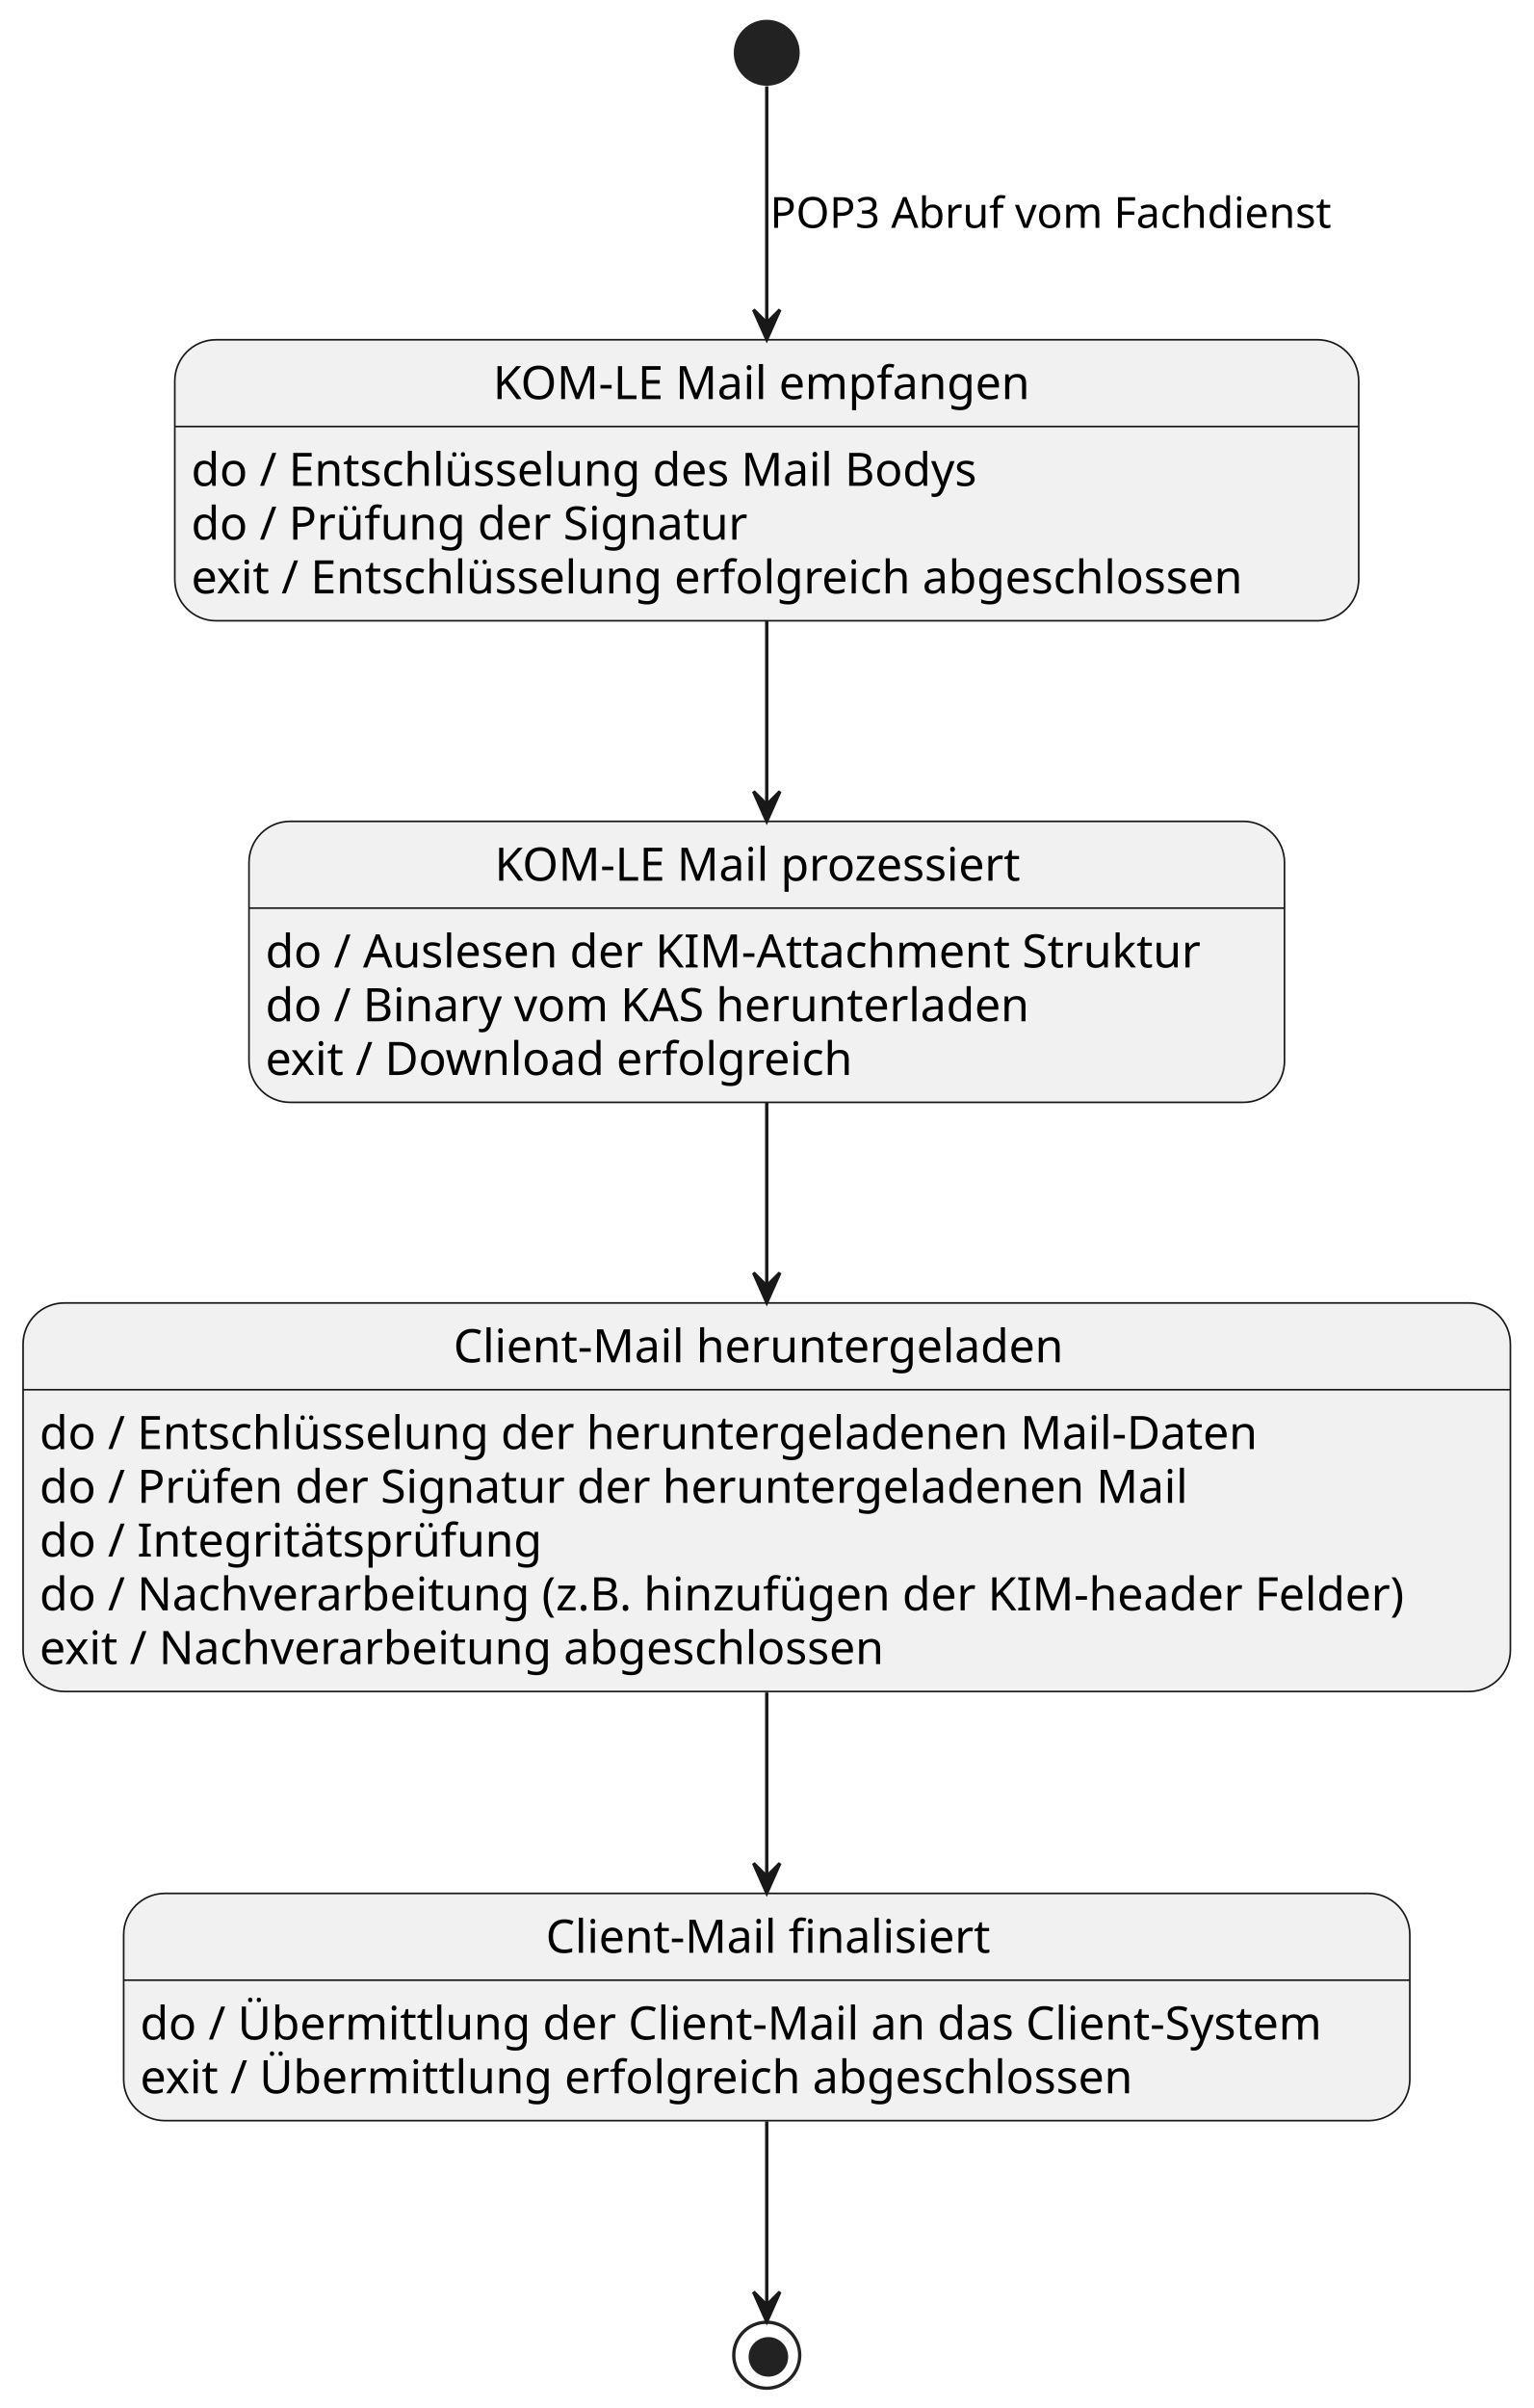
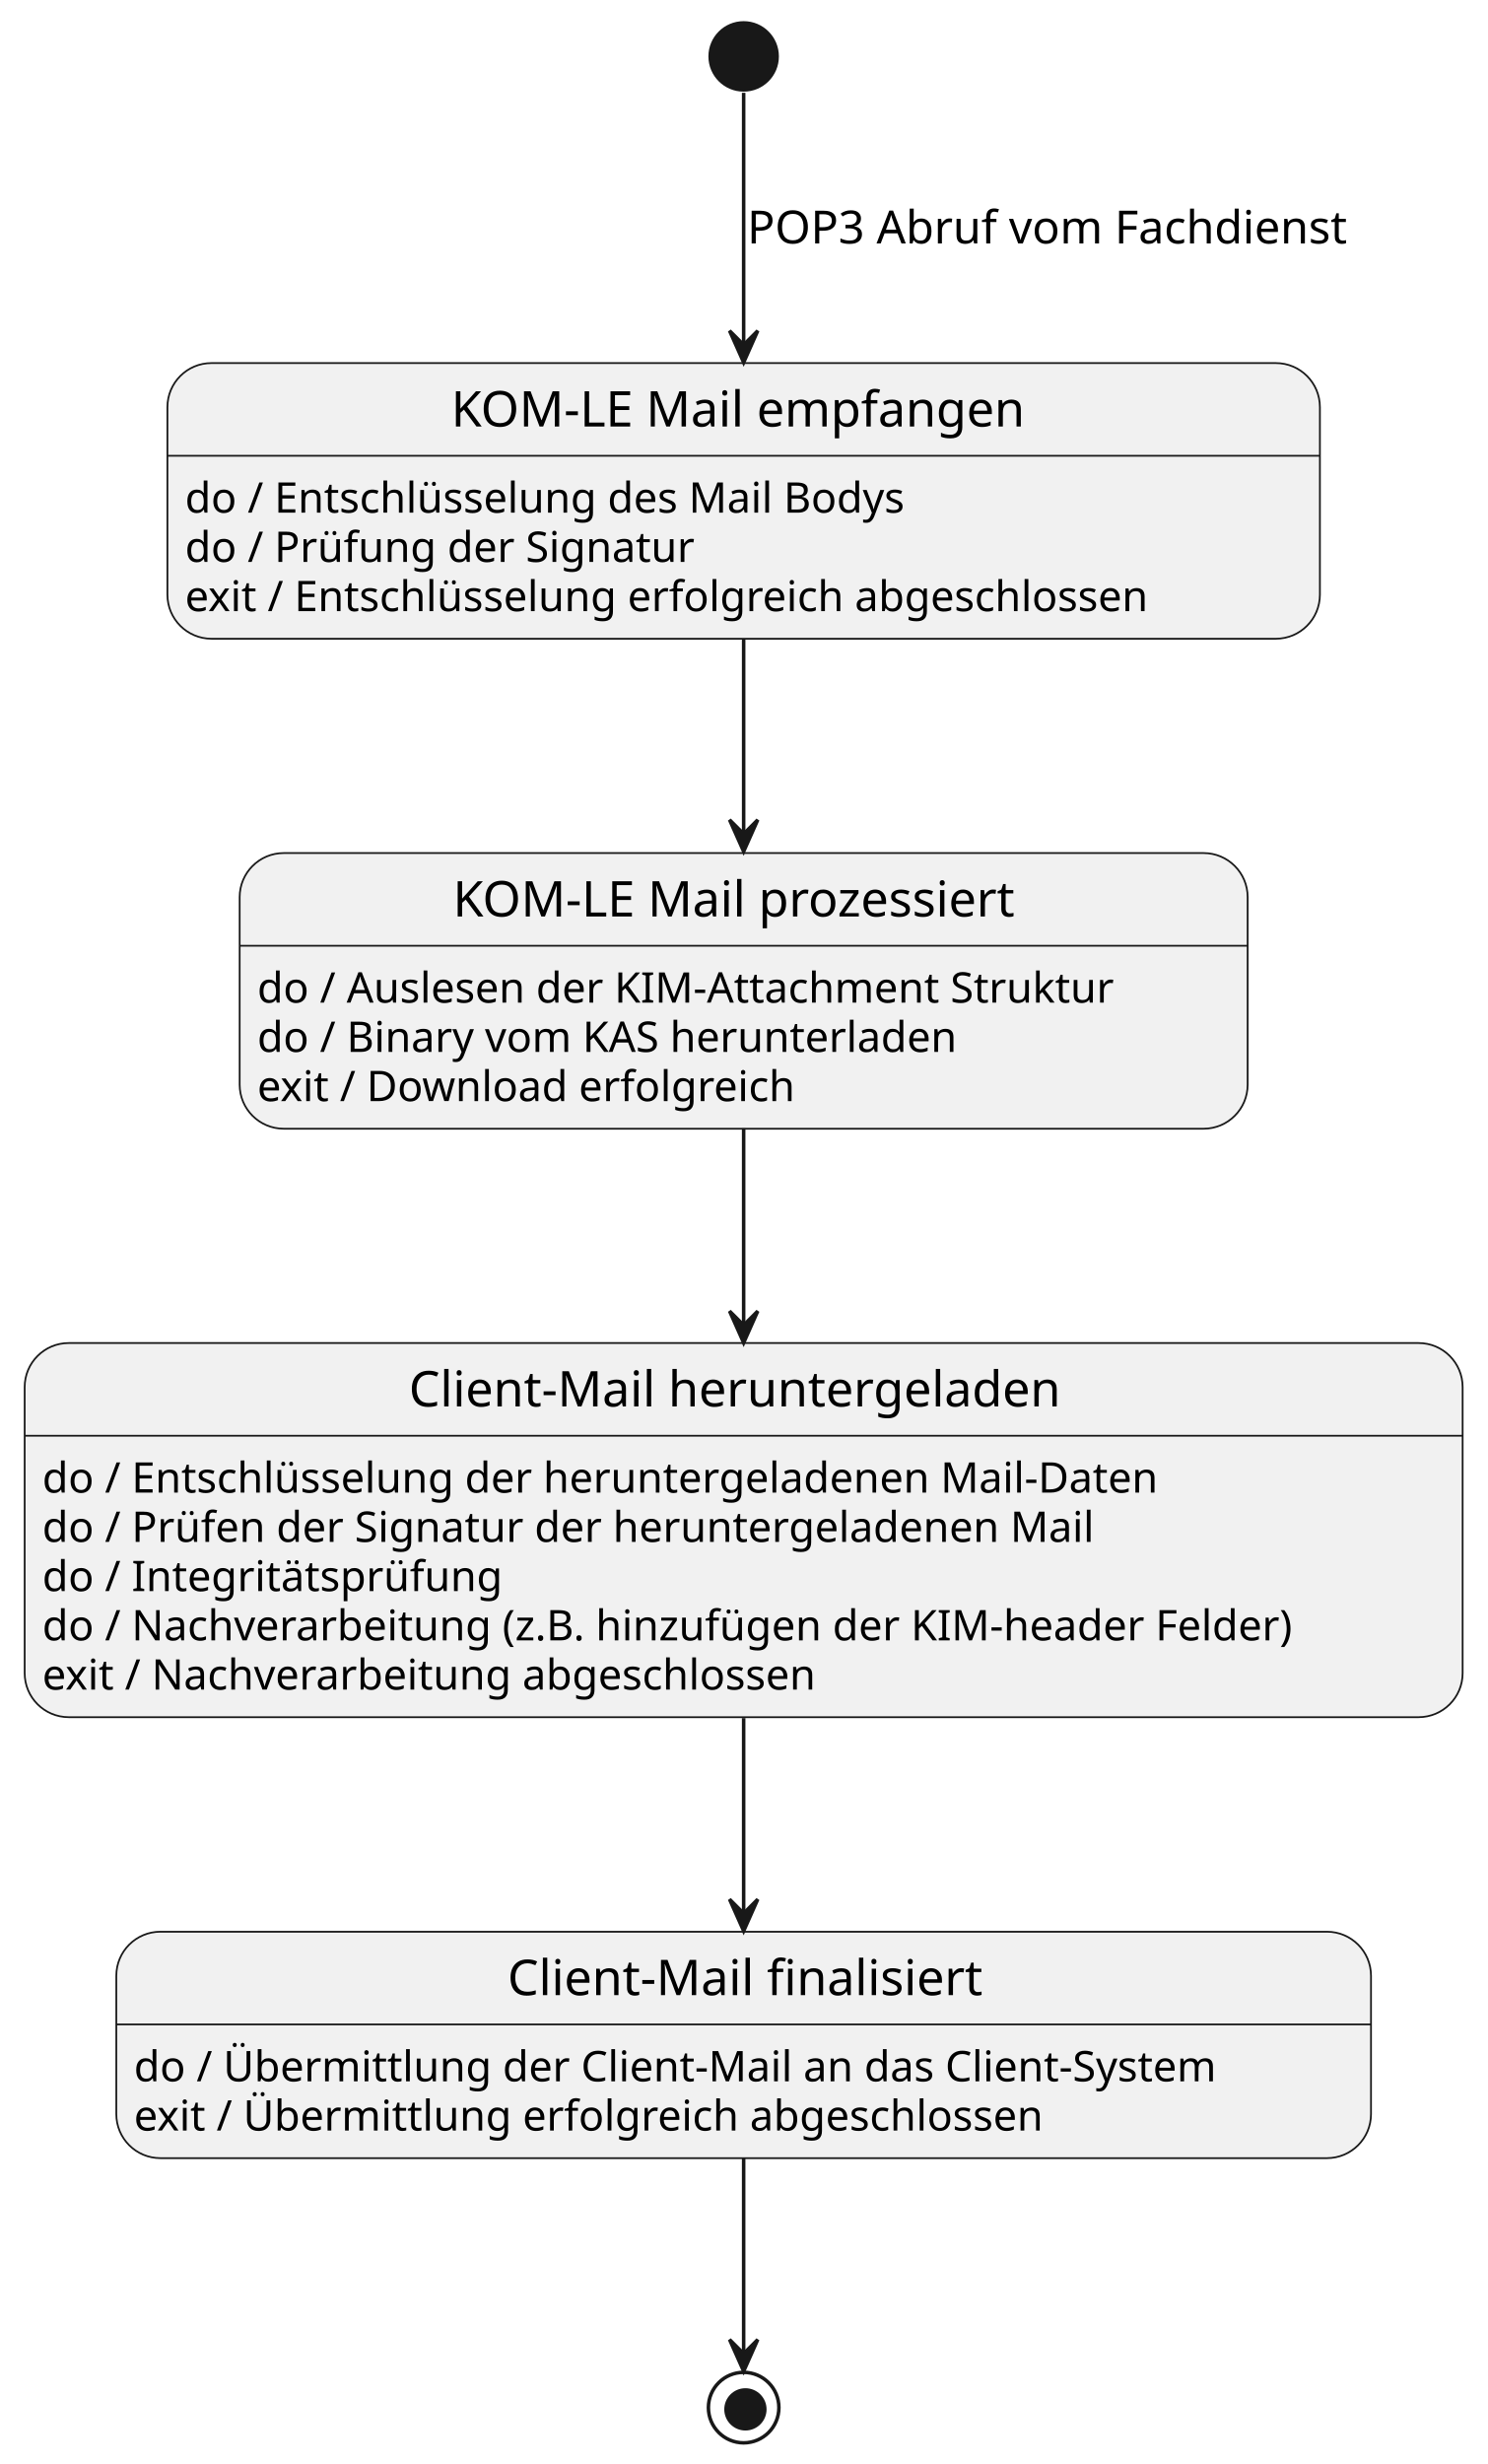
- <svg xmlns="http://www.w3.org/2000/svg" contentStyleType="text/css" height="730px" preserveAspectRatio="none" style="width:465px;height:730px;background:#FFFFFF;" version="1.1" viewBox="0 0 465 730" width="465px" zoomAndPan="magnify">
+ <svg xmlns="http://www.w3.org/2000/svg" contentStyleType="text/css" height="699px" preserveAspectRatio="none" style="width:422px;height:699px;background:#FFFFFF;" version="1.1" viewBox="0 0 422 699" width="422px" zoomAndPan="magnify">
  <defs />
  <g>
    <g id="rkm">
-       <rect fill="#F1F1F1" height="85.188" rx="12.5" ry="12.5" style="stroke:#181818;stroke-width:0.5;" width="359" x="53" y="103" />
-       <line style="stroke:#181818;stroke-width:0.5;" x1="53" x2="412" y1="129.297" y2="129.297" />
-       <text fill="#000000" font-family="sans-serif" font-size="14" lengthAdjust="spacing" textLength="166" x="149.5" y="120.995">KOM-LE Mail empfangen</text>
-       <text fill="#000000" font-family="sans-serif" font-size="14" lengthAdjust="spacing" textLength="253" x="58" y="147.292">do / Entschlüsselung des Mail Bodys</text>
-       <text fill="#000000" font-family="sans-serif" font-size="14" lengthAdjust="spacing" textLength="173" x="58" y="163.589">do / Prüfung der Signatur</text>
-       <text fill="#000000" font-family="sans-serif" font-size="14" lengthAdjust="spacing" textLength="339" x="58" y="179.886">exit / Entschlüsselung erfolgreich abgeschlossen</text>
+       <rect fill="#F1F1F1" height="78.203" rx="12.5" ry="12.5" style="stroke:#181818;stroke-width:0.5;" width="327" x="47.5" y="103" />
+       <line style="stroke:#181818;stroke-width:0.5;" x1="47.5" x2="374.5" y1="129.297" y2="129.297" />
+       <text fill="#000000" font-family="sans-serif" font-size="14" lengthAdjust="spacing" textLength="166" x="128" y="120.995">KOM-LE Mail empfangen</text>
+       <text fill="#000000" font-family="sans-serif" font-size="12" lengthAdjust="spacing" textLength="227" x="52.5" y="145.435">do / Entschlüsselung des Mail Bodys</text>
+       <text fill="#000000" font-family="sans-serif" font-size="12" lengthAdjust="spacing" textLength="159" x="52.5" y="159.404">do / Prüfung der Signatur</text>
+       <text fill="#000000" font-family="sans-serif" font-size="12" lengthAdjust="spacing" textLength="307" x="52.5" y="173.373">exit / Entschlüsselung erfolgreich abgeschlossen</text>
    </g>
    <g id="dkm">
-       <rect fill="#F1F1F1" height="85.188" rx="12.5" ry="12.5" style="stroke:#181818;stroke-width:0.5;" width="314" x="75.5" y="249" />
-       <line style="stroke:#181818;stroke-width:0.5;" x1="75.5" x2="389.5" y1="275.297" y2="275.297" />
-       <text fill="#000000" font-family="sans-serif" font-size="14" lengthAdjust="spacing" textLength="165" x="150" y="266.995">KOM-LE Mail prozessiert</text>
-       <text fill="#000000" font-family="sans-serif" font-size="14" lengthAdjust="spacing" textLength="294" x="80.5" y="293.292">do / Auslesen der KIM-Attachment Struktur</text>
-       <text fill="#000000" font-family="sans-serif" font-size="14" lengthAdjust="spacing" textLength="239" x="80.5" y="309.589">do / Binary vom KAS herunterladen</text>
-       <text fill="#000000" font-family="sans-serif" font-size="14" lengthAdjust="spacing" textLength="183" x="80.5" y="325.886">exit / Download erfolgreich</text>
+       <rect fill="#F1F1F1" height="78.203" rx="12.5" ry="12.5" style="stroke:#181818;stroke-width:0.5;" width="286" x="68" y="242" />
+       <line style="stroke:#181818;stroke-width:0.5;" x1="68" x2="354" y1="268.297" y2="268.297" />
+       <text fill="#000000" font-family="sans-serif" font-size="14" lengthAdjust="spacing" textLength="165" x="128.5" y="259.995">KOM-LE Mail prozessiert</text>
+       <text fill="#000000" font-family="sans-serif" font-size="12" lengthAdjust="spacing" textLength="266" x="73" y="284.435">do / Auslesen der KIM-Attachment Struktur</text>
+       <text fill="#000000" font-family="sans-serif" font-size="12" lengthAdjust="spacing" textLength="216" x="73" y="298.404">do / Binary vom KAS herunterladen</text>
+       <text fill="#000000" font-family="sans-serif" font-size="12" lengthAdjust="spacing" textLength="166" x="73" y="312.373">exit / Download erfolgreich</text>
    </g>
    <g id="kdcm">
-       <rect fill="#F1F1F1" height="117.781" rx="12.5" ry="12.5" style="stroke:#181818;stroke-width:0.5;" width="451" x="7" y="395" />
-       <line style="stroke:#181818;stroke-width:0.5;" x1="7" x2="458" y1="421.297" y2="421.297" />
-       <text fill="#000000" font-family="sans-serif" font-size="14" lengthAdjust="spacing" textLength="190" x="137.5" y="412.995">Client-Mail heruntergeladen</text>
-       <text fill="#000000" font-family="sans-serif" font-size="14" lengthAdjust="spacing" textLength="388" x="12" y="439.292">do / Entschlüsselung der heruntergeladenen Mail-Daten</text>
-       <text fill="#000000" font-family="sans-serif" font-size="14" lengthAdjust="spacing" textLength="359" x="12" y="455.589">do / Prüfen der Signatur der heruntergeladenen Mail</text>
-       <text fill="#000000" font-family="sans-serif" font-size="14" lengthAdjust="spacing" textLength="154" x="12" y="471.886">do / Integritätsprüfung</text>
-       <text fill="#000000" font-family="sans-serif" font-size="14" lengthAdjust="spacing" textLength="431" x="12" y="488.183">do / Nachverarbeitung (z.B. hinzufügen der KIM-header Felder)</text>
-       <text fill="#000000" font-family="sans-serif" font-size="14" lengthAdjust="spacing" textLength="269" x="12" y="504.479">exit / Nachverarbeitung abgeschlossen</text>
+       <rect fill="#F1F1F1" height="106.141" rx="12.5" ry="12.5" style="stroke:#181818;stroke-width:0.5;" width="408" x="7" y="381" />
+       <line style="stroke:#181818;stroke-width:0.5;" x1="7" x2="415" y1="407.297" y2="407.297" />
+       <text fill="#000000" font-family="sans-serif" font-size="14" lengthAdjust="spacing" textLength="190" x="116" y="398.995">Client-Mail heruntergeladen</text>
+       <text fill="#000000" font-family="sans-serif" font-size="12" lengthAdjust="spacing" textLength="352" x="12" y="423.435">do / Entschlüsselung der heruntergeladenen Mail-Daten</text>
+       <text fill="#000000" font-family="sans-serif" font-size="12" lengthAdjust="spacing" textLength="330" x="12" y="437.404">do / Prüfen der Signatur der heruntergeladenen Mail</text>
+       <text fill="#000000" font-family="sans-serif" font-size="12" lengthAdjust="spacing" textLength="142" x="12" y="451.373">do / Integritätsprüfung</text>
+       <text fill="#000000" font-family="sans-serif" font-size="12" lengthAdjust="spacing" textLength="388" x="12" y="465.342">do / Nachverarbeitung (z.B. hinzufügen der KIM-header Felder)</text>
+       <text fill="#000000" font-family="sans-serif" font-size="12" lengthAdjust="spacing" textLength="245" x="12" y="479.31">exit / Nachverarbeitung abgeschlossen</text>
    </g>
    <g id="cm">
-       <rect fill="#F1F1F1" height="68.891" rx="12.5" ry="12.5" style="stroke:#181818;stroke-width:0.5;" width="390" x="37.5" y="574" />
-       <line style="stroke:#181818;stroke-width:0.5;" x1="37.5" x2="427.5" y1="600.297" y2="600.297" />
-       <text fill="#000000" font-family="sans-serif" font-size="14" lengthAdjust="spacing" textLength="134" x="165.5" y="591.995">Client-Mail finalisiert</text>
-       <text fill="#000000" font-family="sans-serif" font-size="14" lengthAdjust="spacing" textLength="370" x="42.5" y="618.292">do / Übermittlung der Client-Mail an das Client-System</text>
-       <text fill="#000000" font-family="sans-serif" font-size="14" lengthAdjust="spacing" textLength="313" x="42.5" y="634.589">exit / Übermittlung erfolgreich abgeschlossen</text>
+       <rect fill="#F1F1F1" height="64.234" rx="12.5" ry="12.5" style="stroke:#181818;stroke-width:0.5;" width="356" x="33" y="548" />
+       <line style="stroke:#181818;stroke-width:0.5;" x1="33" x2="389" y1="574.297" y2="574.297" />
+       <text fill="#000000" font-family="sans-serif" font-size="14" lengthAdjust="spacing" textLength="134" x="144" y="565.995">Client-Mail finalisiert</text>
+       <text fill="#000000" font-family="sans-serif" font-size="12" lengthAdjust="spacing" textLength="336" x="38" y="590.436">do / Übermittlung der Client-Mail an das Client-System</text>
+       <text fill="#000000" font-family="sans-serif" font-size="12" lengthAdjust="spacing" textLength="285" x="38" y="604.404">exit / Übermittlung erfolgreich abgeschlossen</text>
    </g>
-     <ellipse cx="232.5" cy="16" fill="#222222" rx="10" ry="10" style="stroke:none;stroke-width:1.0;" />
-     <ellipse cx="232.5" cy="714" fill="none" rx="10" ry="10" style="stroke:#222222;stroke-width:1.0;" />
-     <ellipse cx="233" cy="714.5" fill="#222222" rx="6" ry="6" style="stroke:none;stroke-width:1.0;" />
-     <g id="link_*start_rkm">
-       <path d="M232.5,26.17 C232.5,41.05 232.5,71.44 232.5,97.7 " fill="none" id="*start-to-rkm" style="stroke:#181818;stroke-width:1.0;" />
-       <polygon fill="#181818" points="232.5,102.89,236.5,93.89,232.5,97.89,228.5,93.89,232.5,102.89" style="stroke:#181818;stroke-width:1.0;" />
-       <text fill="#000000" font-family="sans-serif" font-size="13" lengthAdjust="spacing" textLength="177" x="233.5" y="69.067">POP3 Abruf vom Fachdienst</text>
+     <ellipse cx="211" cy="16" fill="#181818" rx="10" ry="10" style="stroke:none;stroke-width:1.0;" />
+     <ellipse cx="211" cy="683" fill="none" rx="10" ry="10" style="stroke:#181818;stroke-width:1.0;" />
+     <ellipse cx="211.5" cy="683.5" fill="#181818" rx="6" ry="6" style="stroke:none;stroke-width:1.0;" />
+     <g id="link_*start*_rkm">
+       <path d="M211,26.32 C211,41.37 211,71.94 211,97.74 " fill="none" id="*start*-to-rkm" style="stroke:#181818;stroke-width:1.0;" />
+       <polygon fill="#181818" points="211,102.83,215,93.83,211,97.83,207,93.83,211,102.83" style="stroke:#181818;stroke-width:1.0;" />
+       <text fill="#000000" font-family="sans-serif" font-size="13" lengthAdjust="spacing" textLength="177" x="212" y="69.067">POP3 Abruf vom Fachdienst</text>
    </g>
    <g id="link_rkm_dkm">
-       <path d="M232.5,188.15 C232.5,205.46 232.5,225.64 232.5,243.49 " fill="none" id="rkm-to-dkm" style="stroke:#181818;stroke-width:1.0;" />
-       <polygon fill="#181818" points="232.5,248.94,236.5,239.94,232.5,243.94,228.5,239.94,232.5,248.94" style="stroke:#181818;stroke-width:1.0;" />
+       <path d="M211,181.16 C211,198.24 211,218.47 211,236.16 " fill="none" id="rkm-to-dkm" style="stroke:#181818;stroke-width:1.0;" />
+       <polygon fill="#181818" points="211,241.57,215,232.57,211,236.57,207,232.57,211,241.57" style="stroke:#181818;stroke-width:1.0;" />
    </g>
    <g id="link_dkm_kdcm">
-       <path d="M232.5,334.25 C232.5,351.15 232.5,371.02 232.5,389.63 " fill="none" id="dkm-to-kdcm" style="stroke:#181818;stroke-width:1.0;" />
-       <polygon fill="#181818" points="232.5,394.85,236.5,385.85,232.5,389.85,228.5,385.85,232.5,394.85" style="stroke:#181818;stroke-width:1.0;" />
+       <path d="M211,320.1 C211,336.95 211,357.13 211,375.73 " fill="none" id="dkm-to-kdcm" style="stroke:#181818;stroke-width:1.0;" />
+       <polygon fill="#181818" points="211,380.94,215,371.94,211,375.94,207,371.94,211,380.94" style="stroke:#181818;stroke-width:1.0;" />
    </g>
    <g id="link_kdcm_cm">
-       <path d="M232.5,513.09 C232.5,531.7 232.5,551.85 232.5,568.73 " fill="none" id="kdcm-to-cm" style="stroke:#181818;stroke-width:1.0;" />
-       <polygon fill="#181818" points="232.5,573.86,236.5,564.86,232.5,568.86,228.5,564.86,232.5,573.86" style="stroke:#181818;stroke-width:1.0;" />
+       <path d="M211,487.39 C211,505.76 211,525.97 211,542.72 " fill="none" id="kdcm-to-cm" style="stroke:#181818;stroke-width:1.0;" />
+       <polygon fill="#181818" points="211,547.8,215,538.8,211,542.8,207,538.8,211,547.8" style="stroke:#181818;stroke-width:1.0;" />
    </g>
-     <g id="link_cm_*end">
-       <path d="M232.5,643.1 C232.5,661.86 232.5,684.26 232.5,698.56 " fill="none" id="cm-to-*end" style="stroke:#181818;stroke-width:1.0;" />
-       <polygon fill="#181818" points="232.5,703.8,236.5,694.8,232.5,698.8,228.5,694.8,232.5,703.8" style="stroke:#181818;stroke-width:1.0;" />
+     <g id="link_cm_*end*">
+       <path d="M211,612.13 C211,630.55 211,653.02 211,667.42 " fill="none" id="cm-to-*end*" style="stroke:#181818;stroke-width:1.0;" />
+       <polygon fill="#181818" points="211,672.7,215,663.7,211,667.7,207,663.7,211,672.7" style="stroke:#181818;stroke-width:1.0;" />
    </g>
  </g>
</svg>
